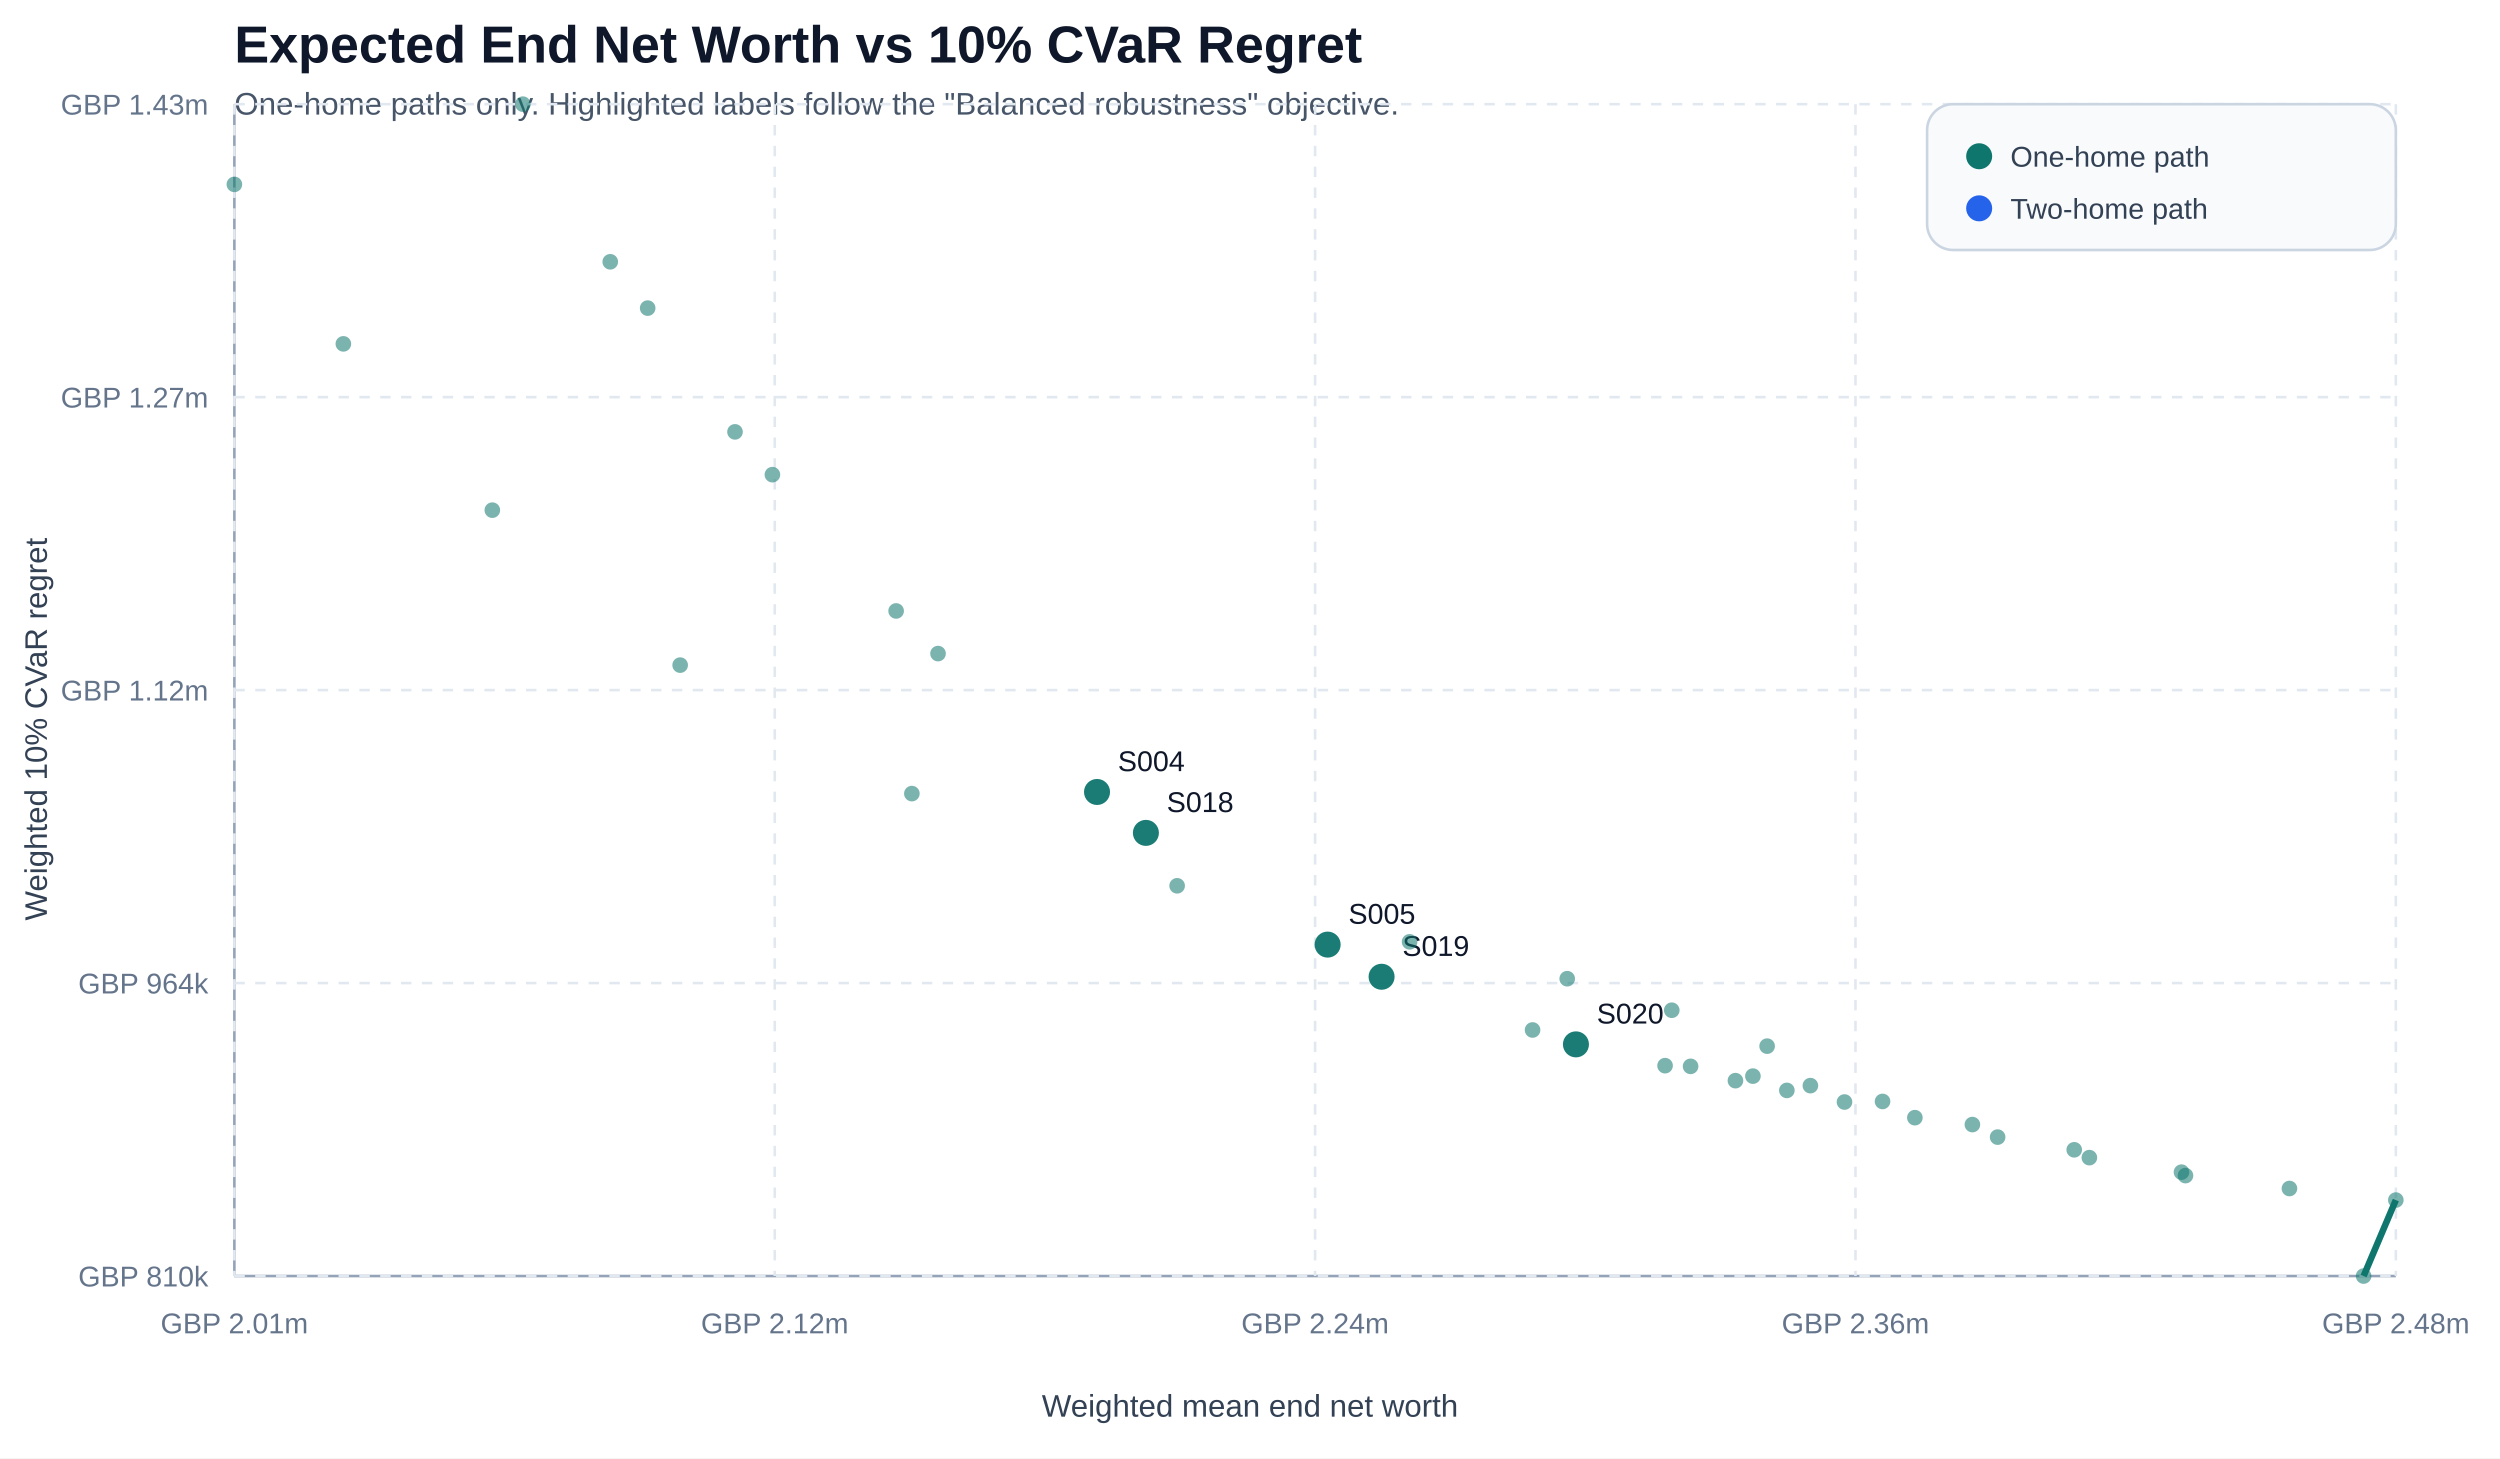
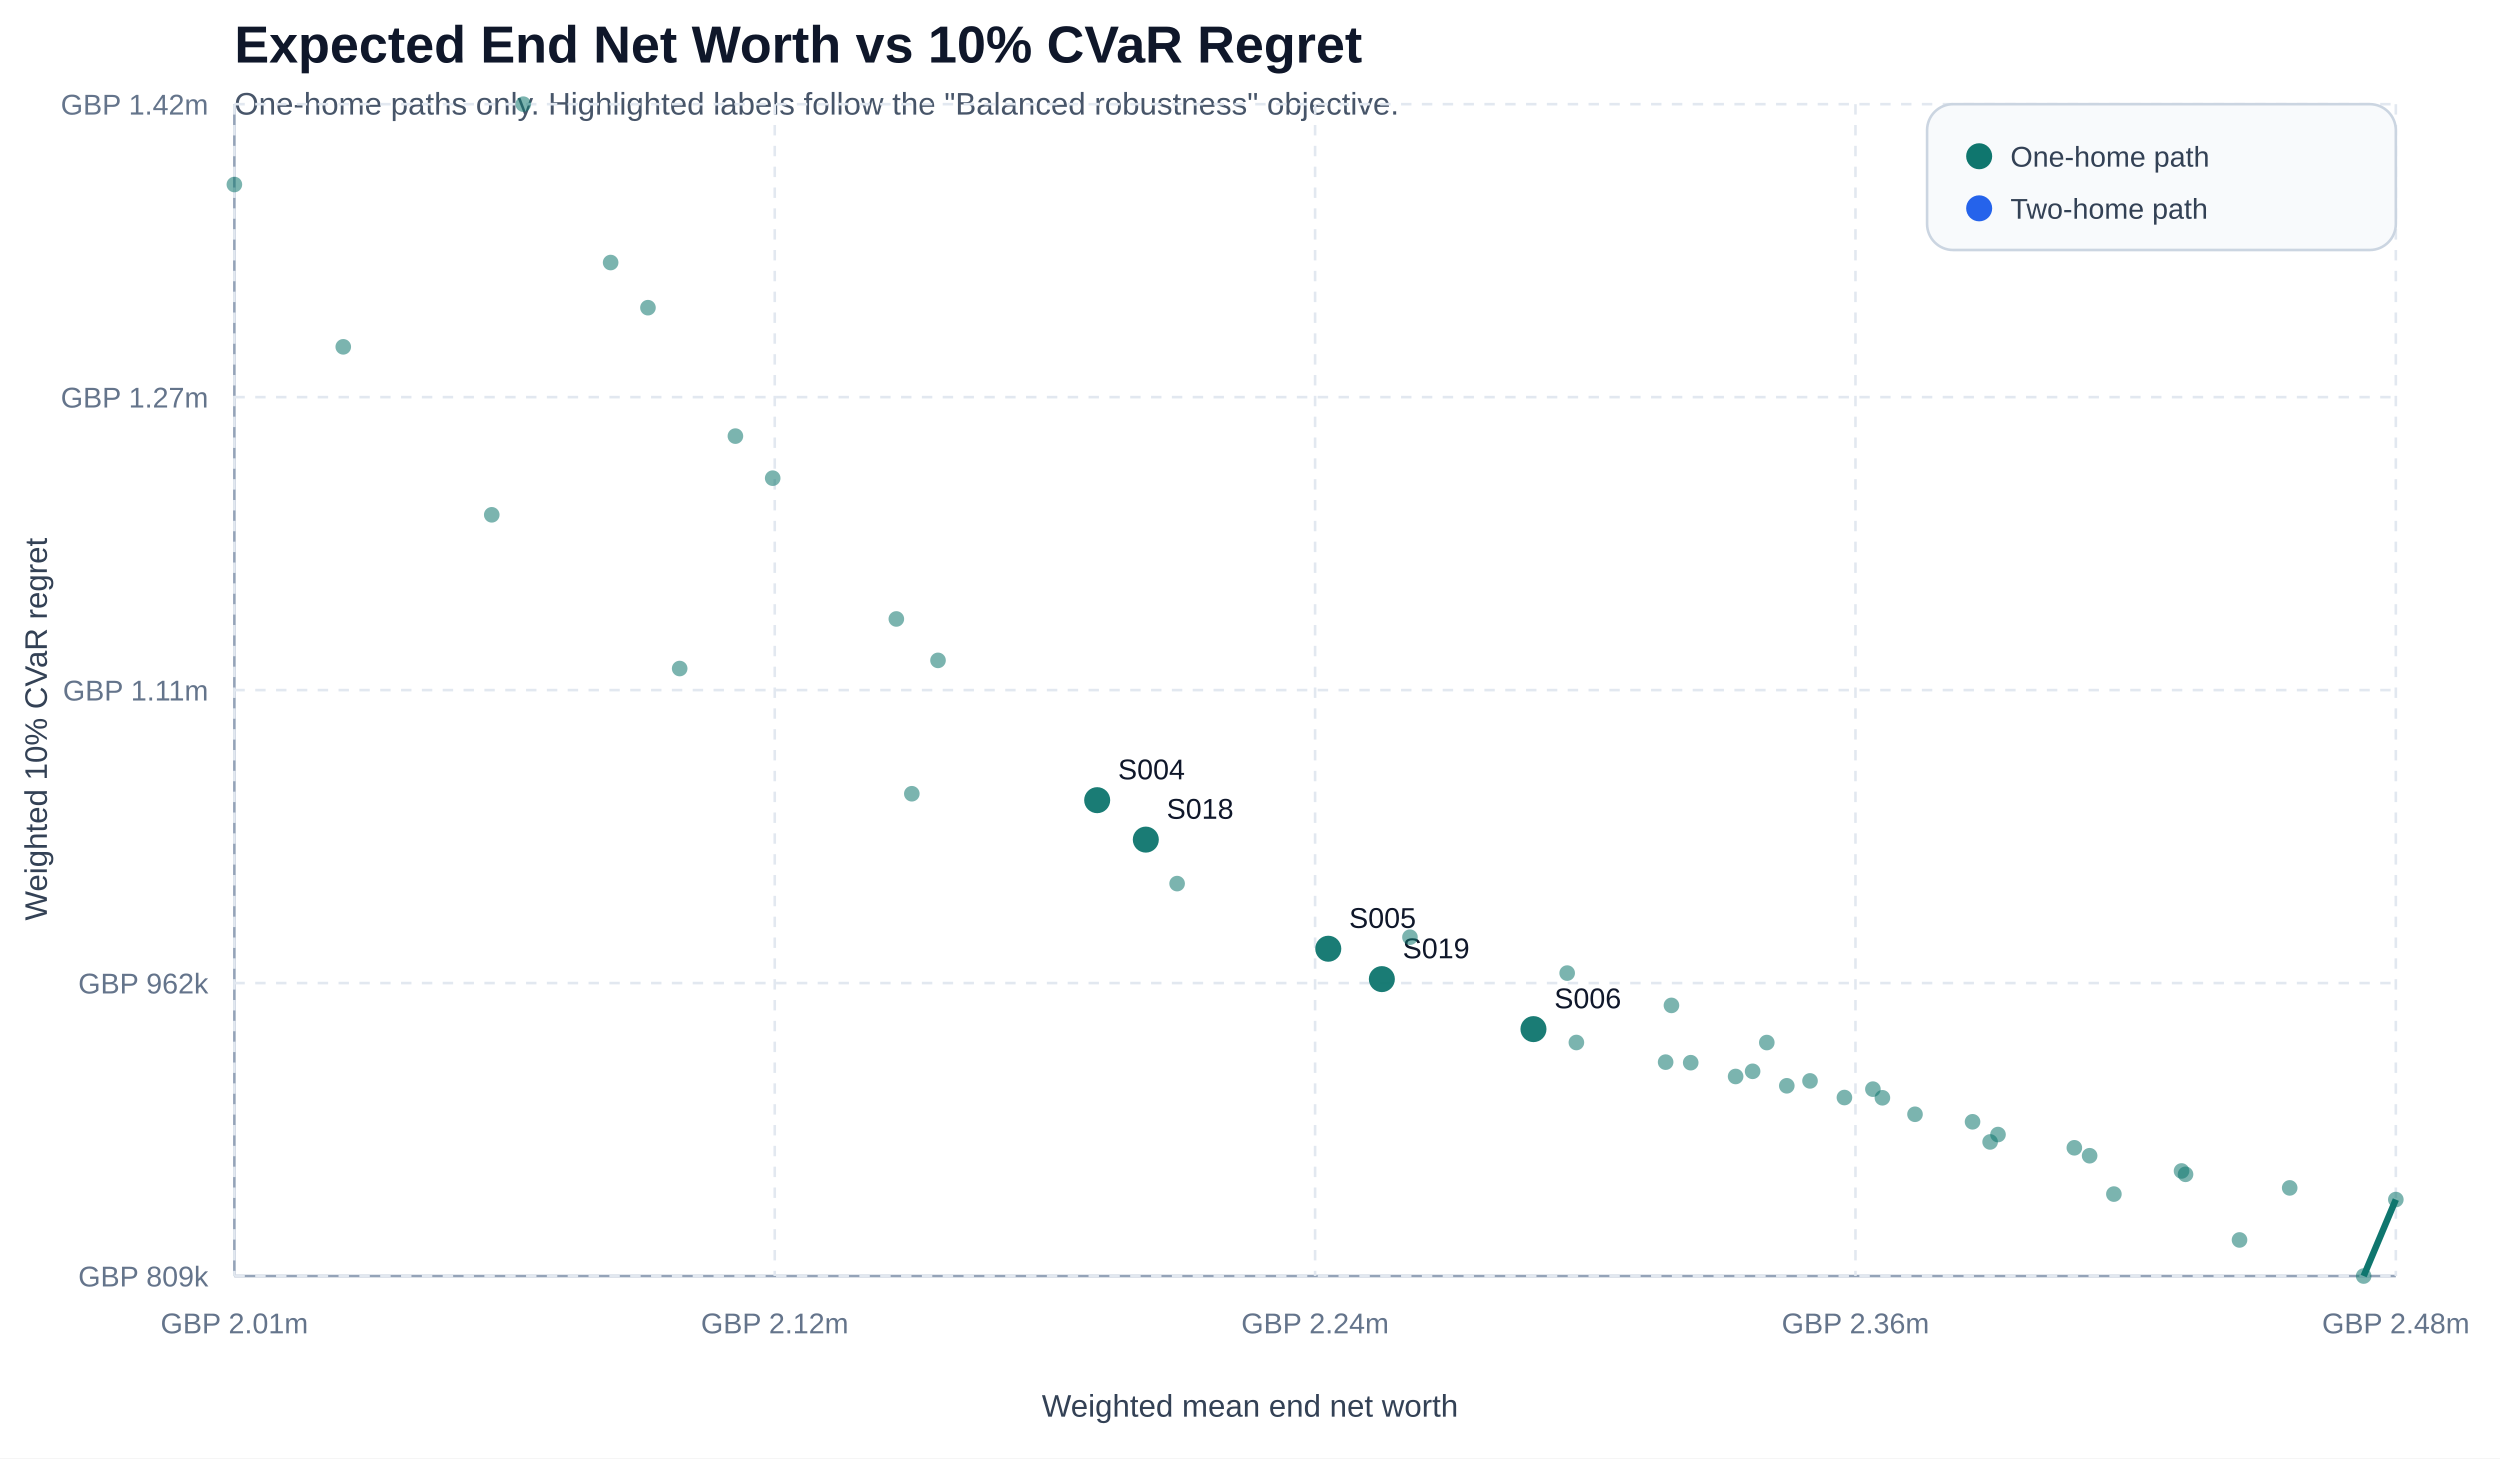
<svg xmlns="http://www.w3.org/2000/svg" width="960" height="560" viewBox="0 0 960 560">
  <rect width="960" height="560" fill="#ffffff" />
  <text x="90" y="24" font-size="20" font-family="Arial, sans-serif" font-weight="700" fill="#0f172a">Expected End Net Worth vs 10% CVaR Regret</text>
  <text x="90" y="44" font-size="12" font-family="Arial, sans-serif" fill="#475569">One-home paths only. Highlighted labels follow the "Balanced robustness" objective.</text>
  <line x1="90" y1="490" x2="920" y2="490" stroke="#94a3b8" />
  <line x1="90" y1="40" x2="90" y2="490" stroke="#94a3b8" />
  <line x1="90" y1="40" x2="90" y2="490" stroke="#e2e8f0" stroke-dasharray="4 4" />
  <line x1="90" y1="490" x2="920" y2="490" stroke="#e2e8f0" stroke-dasharray="4 4" />
  <text x="90" y="512" text-anchor="middle" font-size="11" font-family="Arial, sans-serif" fill="#64748b">GBP 2.01m</text>
-   <text x="80" y="494" text-anchor="end" font-size="11" font-family="Arial, sans-serif" fill="#64748b">GBP 810k</text>
+   <text x="80" y="494" text-anchor="end" font-size="11" font-family="Arial, sans-serif" fill="#64748b">GBP 809k</text>
  <line x1="297.5" y1="40" x2="297.5" y2="490" stroke="#e2e8f0" stroke-dasharray="4 4" />
  <line x1="90" y1="377.5" x2="920" y2="377.5" stroke="#e2e8f0" stroke-dasharray="4 4" />
  <text x="297.5" y="512" text-anchor="middle" font-size="11" font-family="Arial, sans-serif" fill="#64748b">GBP 2.12m</text>
-   <text x="80" y="381.5" text-anchor="end" font-size="11" font-family="Arial, sans-serif" fill="#64748b">GBP 964k</text>
+   <text x="80" y="381.5" text-anchor="end" font-size="11" font-family="Arial, sans-serif" fill="#64748b">GBP 962k</text>
  <line x1="505" y1="40" x2="505" y2="490" stroke="#e2e8f0" stroke-dasharray="4 4" />
  <line x1="90" y1="265" x2="920" y2="265" stroke="#e2e8f0" stroke-dasharray="4 4" />
  <text x="505" y="512" text-anchor="middle" font-size="11" font-family="Arial, sans-serif" fill="#64748b">GBP 2.24m</text>
-   <text x="80" y="269" text-anchor="end" font-size="11" font-family="Arial, sans-serif" fill="#64748b">GBP 1.12m</text>
+   <text x="80" y="269" text-anchor="end" font-size="11" font-family="Arial, sans-serif" fill="#64748b">GBP 1.11m</text>
  <line x1="712.5" y1="40" x2="712.5" y2="490" stroke="#e2e8f0" stroke-dasharray="4 4" />
  <line x1="90" y1="152.5" x2="920" y2="152.5" stroke="#e2e8f0" stroke-dasharray="4 4" />
  <text x="712.5" y="512" text-anchor="middle" font-size="11" font-family="Arial, sans-serif" fill="#64748b">GBP 2.36m</text>
  <text x="80" y="156.5" text-anchor="end" font-size="11" font-family="Arial, sans-serif" fill="#64748b">GBP 1.27m</text>
  <line x1="920" y1="40" x2="920" y2="490" stroke="#e2e8f0" stroke-dasharray="4 4" />
  <line x1="90" y1="40" x2="920" y2="40" stroke="#e2e8f0" stroke-dasharray="4 4" />
  <text x="920" y="512" text-anchor="middle" font-size="11" font-family="Arial, sans-serif" fill="#64748b">GBP 2.48m</text>
-   <text x="80" y="44" text-anchor="end" font-size="11" font-family="Arial, sans-serif" fill="#64748b">GBP 1.43m</text>
-   <polyline points="907.624,490 920,460.829" fill="none" stroke="#0f766e" stroke-width="2.5" />
-   <circle cx="530.529" cy="375.074" r="5" fill="#0f766e" opacity="0.95" />
-   <text x="538.529" y="367.074" font-size="11" font-family="Arial, sans-serif" fill="#0f172a">S019</text>
-   <circle cx="509.812" cy="362.728" r="5" fill="#0f766e" opacity="0.95" />
-   <text x="517.812" y="354.728" font-size="11" font-family="Arial, sans-serif" fill="#0f172a">S005</text>
-   <circle cx="440.025" cy="319.828" r="5" fill="#0f766e" opacity="0.95" />
-   <text x="448.025" y="311.828" font-size="11" font-family="Arial, sans-serif" fill="#0f172a">S018</text>
-   <circle cx="421.258" cy="304.117" r="5" fill="#0f766e" opacity="0.95" />
-   <text x="429.258" y="296.117" font-size="11" font-family="Arial, sans-serif" fill="#0f172a">S004</text>
-   <circle cx="605.161" cy="401.038" r="5" fill="#0f766e" opacity="0.95" />
-   <text x="613.161" y="393.038" font-size="11" font-family="Arial, sans-serif" fill="#0f172a">S020</text>
-   <circle cx="588.504" cy="395.512" r="3" fill="#0f766e" opacity="0.55" />
-   <circle cx="639.386" cy="409.218" r="3" fill="#0f766e" opacity="0.55" />
-   <circle cx="649.183" cy="409.478" r="3" fill="#0f766e" opacity="0.55" />
-   <circle cx="344.114" cy="234.606" r="3" fill="#0f766e" opacity="0.55" />
-   <circle cx="360.203" cy="250.973" r="3" fill="#0f766e" opacity="0.55" />
-   <circle cx="350.158" cy="304.743" r="3" fill="#0f766e" opacity="0.55" />
-   <circle cx="666.408" cy="414.972" r="3" fill="#0f766e" opacity="0.55" />
-   <circle cx="452.018" cy="340.143" r="3" fill="#0f766e" opacity="0.55" />
-   <circle cx="673.117" cy="413.23" r="3" fill="#0f766e" opacity="0.55" />
-   <circle cx="261.182" cy="255.408" r="3" fill="#0f766e" opacity="0.55" />
-   <circle cx="686.153" cy="418.714" r="3" fill="#0f766e" opacity="0.55" />
-   <circle cx="541.278" cy="361.658" r="3" fill="#0f766e" opacity="0.55" />
-   <circle cx="282.241" cy="165.838" r="3" fill="#0f766e" opacity="0.55" />
-   <circle cx="695.188" cy="416.884" r="3" fill="#0f766e" opacity="0.55" />
-   <circle cx="296.602" cy="182.27" r="3" fill="#0f766e" opacity="0.55" />
-   <circle cx="708.285" cy="423.176" r="3" fill="#0f766e" opacity="0.55" />
-   <circle cx="189.054" cy="195.902" r="3" fill="#0f766e" opacity="0.55" />
-   <circle cx="601.811" cy="375.824" r="3" fill="#0f766e" opacity="0.55" />
-   <circle cx="735.31" cy="429.187" r="3" fill="#0f766e" opacity="0.55" />
-   <circle cx="767.085" cy="436.649" r="3" fill="#0f766e" opacity="0.55" />
-   <circle cx="722.894" cy="422.957" r="3" fill="#0f766e" opacity="0.55" />
-   <circle cx="802.317" cy="444.53" r="3" fill="#0f766e" opacity="0.55" />
-   <circle cx="234.336" cy="100.529" r="3" fill="#0f766e" opacity="0.55" />
-   <circle cx="839.225" cy="451.429" r="3" fill="#0f766e" opacity="0.55" />
-   <circle cx="641.959" cy="387.931" r="3" fill="#0f766e" opacity="0.55" />
-   <circle cx="131.848" cy="132.044" r="3" fill="#0f766e" opacity="0.55" />
-   <circle cx="248.705" cy="118.316" r="3" fill="#0f766e" opacity="0.55" />
-   <circle cx="907.624" cy="490" r="3" fill="#0f766e" opacity="0.55" />
-   <circle cx="920" cy="460.829" r="3" fill="#0f766e" opacity="0.55" />
-   <circle cx="757.396" cy="431.834" r="3" fill="#0f766e" opacity="0.55" />
-   <circle cx="879.143" cy="456.388" r="3" fill="#0f766e" opacity="0.55" />
-   <circle cx="837.692" cy="450.11" r="3" fill="#0f766e" opacity="0.55" />
-   <circle cx="796.503" cy="441.524" r="3" fill="#0f766e" opacity="0.55" />
-   <circle cx="678.576" cy="401.72" r="3" fill="#0f766e" opacity="0.55" />
-   <circle cx="200.781" cy="40" r="3" fill="#0f766e" opacity="0.55" />
-   <circle cx="90" cy="70.798" r="3" fill="#0f766e" opacity="0.55" />
+   <text x="80" y="44" text-anchor="end" font-size="11" font-family="Arial, sans-serif" fill="#64748b">GBP 1.42m</text>
+   <polyline points="907.649,490 920,460.632" fill="none" stroke="#0f766e" stroke-width="2.5" />
+   <circle cx="530.632" cy="375.981" r="5" fill="#0f766e" opacity="0.95" />
+   <text x="538.632" y="367.981" font-size="11" font-family="Arial, sans-serif" fill="#0f172a">S019</text>
+   <circle cx="510.056" cy="364.316" r="5" fill="#0f766e" opacity="0.95" />
+   <text x="518.056" y="356.316" font-size="11" font-family="Arial, sans-serif" fill="#0f172a">S005</text>
+   <circle cx="439.993" cy="322.411" r="5" fill="#0f766e" opacity="0.95" />
+   <text x="447.993" y="314.411" font-size="11" font-family="Arial, sans-serif" fill="#0f172a">S018</text>
+   <circle cx="421.316" cy="307.267" r="5" fill="#0f766e" opacity="0.95" />
+   <text x="429.316" y="299.267" font-size="11" font-family="Arial, sans-serif" fill="#0f172a">S004</text>
+   <circle cx="588.851" cy="395.18" r="5" fill="#0f766e" opacity="0.95" />
+   <text x="596.851" y="387.18" font-size="11" font-family="Arial, sans-serif" fill="#0f172a">S006</text>
+   <circle cx="605.332" cy="400.32" r="3" fill="#0f766e" opacity="0.55" />
+   <circle cx="639.602" cy="407.86" r="3" fill="#0f766e" opacity="0.55" />
+   <circle cx="649.231" cy="408.072" r="3" fill="#0f766e" opacity="0.55" />
+   <circle cx="344.195" cy="237.68" r="3" fill="#0f766e" opacity="0.55" />
+   <circle cx="360.198" cy="253.586" r="3" fill="#0f766e" opacity="0.55" />
+   <circle cx="350.138" cy="304.797" r="3" fill="#0f766e" opacity="0.55" />
+   <circle cx="666.477" cy="413.368" r="3" fill="#0f766e" opacity="0.55" />
+   <circle cx="452.012" cy="339.303" r="3" fill="#0f766e" opacity="0.55" />
+   <circle cx="673.002" cy="411.384" r="3" fill="#0f766e" opacity="0.55" />
+   <circle cx="260.993" cy="256.719" r="3" fill="#0f766e" opacity="0.55" />
+   <circle cx="686.13" cy="416.947" r="3" fill="#0f766e" opacity="0.55" />
+   <circle cx="541.422" cy="359.881" r="3" fill="#0f766e" opacity="0.55" />
+   <circle cx="282.396" cy="167.467" r="3" fill="#0f766e" opacity="0.55" />
+   <circle cx="695.046" cy="415.065" r="3" fill="#0f766e" opacity="0.55" />
+   <circle cx="296.715" cy="183.621" r="3" fill="#0f766e" opacity="0.55" />
+   <circle cx="708.258" cy="421.456" r="3" fill="#0f766e" opacity="0.55" />
+   <circle cx="188.834" cy="197.687" r="3" fill="#0f766e" opacity="0.55" />
+   <circle cx="601.794" cy="373.672" r="3" fill="#0f766e" opacity="0.55" />
+   <circle cx="735.362" cy="427.88" r="3" fill="#0f766e" opacity="0.55" />
+   <circle cx="767.233" cy="435.669" r="3" fill="#0f766e" opacity="0.55" />
+   <circle cx="722.843" cy="421.553" r="3" fill="#0f766e" opacity="0.55" />
+   <circle cx="802.416" cy="443.801" r="3" fill="#0f766e" opacity="0.55" />
+   <circle cx="234.484" cy="100.817" r="3" fill="#0f766e" opacity="0.55" />
+   <circle cx="839.244" cy="450.941" r="3" fill="#0f766e" opacity="0.55" />
+   <circle cx="641.833" cy="386.072" r="3" fill="#0f766e" opacity="0.55" />
+   <circle cx="131.813" cy="133.184" r="3" fill="#0f766e" opacity="0.55" />
+   <circle cx="248.815" cy="118.151" r="3" fill="#0f766e" opacity="0.55" />
+   <circle cx="907.649" cy="490" r="3" fill="#0f766e" opacity="0.55" />
+   <circle cx="920" cy="460.632" r="3" fill="#0f766e" opacity="0.55" />
+   <circle cx="859.975" cy="476.142" r="3" fill="#0f766e" opacity="0.55" />
+   <circle cx="757.457" cy="430.768" r="3" fill="#0f766e" opacity="0.55" />
+   <circle cx="879.242" cy="456.153" r="3" fill="#0f766e" opacity="0.55" />
+   <circle cx="811.733" cy="458.53" r="3" fill="#0f766e" opacity="0.55" />
+   <circle cx="837.708" cy="449.652" r="3" fill="#0f766e" opacity="0.55" />
+   <circle cx="796.546" cy="440.749" r="3" fill="#0f766e" opacity="0.55" />
+   <circle cx="764.209" cy="438.505" r="3" fill="#0f766e" opacity="0.55" />
+   <circle cx="719.195" cy="418.232" r="3" fill="#0f766e" opacity="0.55" />
+   <circle cx="678.451" cy="400.34" r="3" fill="#0f766e" opacity="0.55" />
+   <circle cx="200.943" cy="40" r="3" fill="#0f766e" opacity="0.55" />
+   <circle cx="90" cy="70.854" r="3" fill="#0f766e" opacity="0.55" />
  <text x="480" y="544" text-anchor="middle" font-size="12" font-family="Arial, sans-serif" fill="#334155">Weighted mean end net worth</text>
  <text x="18" y="280" transform="rotate(-90 18 280)" text-anchor="middle" font-size="12" font-family="Arial, sans-serif" fill="#334155">Weighted 10% CVaR regret</text>
  <rect x="740" y="40" width="180" height="56" rx="10" fill="#f8fafc" stroke="#cbd5e1" />
  <circle cx="760" cy="60" r="5" fill="#0f766e" />
  <text x="772" y="64" font-size="11" font-family="Arial, sans-serif" fill="#334155">One-home path</text>
  <circle cx="760" cy="80" r="5" fill="#2563eb" />
  <text x="772" y="84" font-size="11" font-family="Arial, sans-serif" fill="#334155">Two-home path</text>
</svg>
